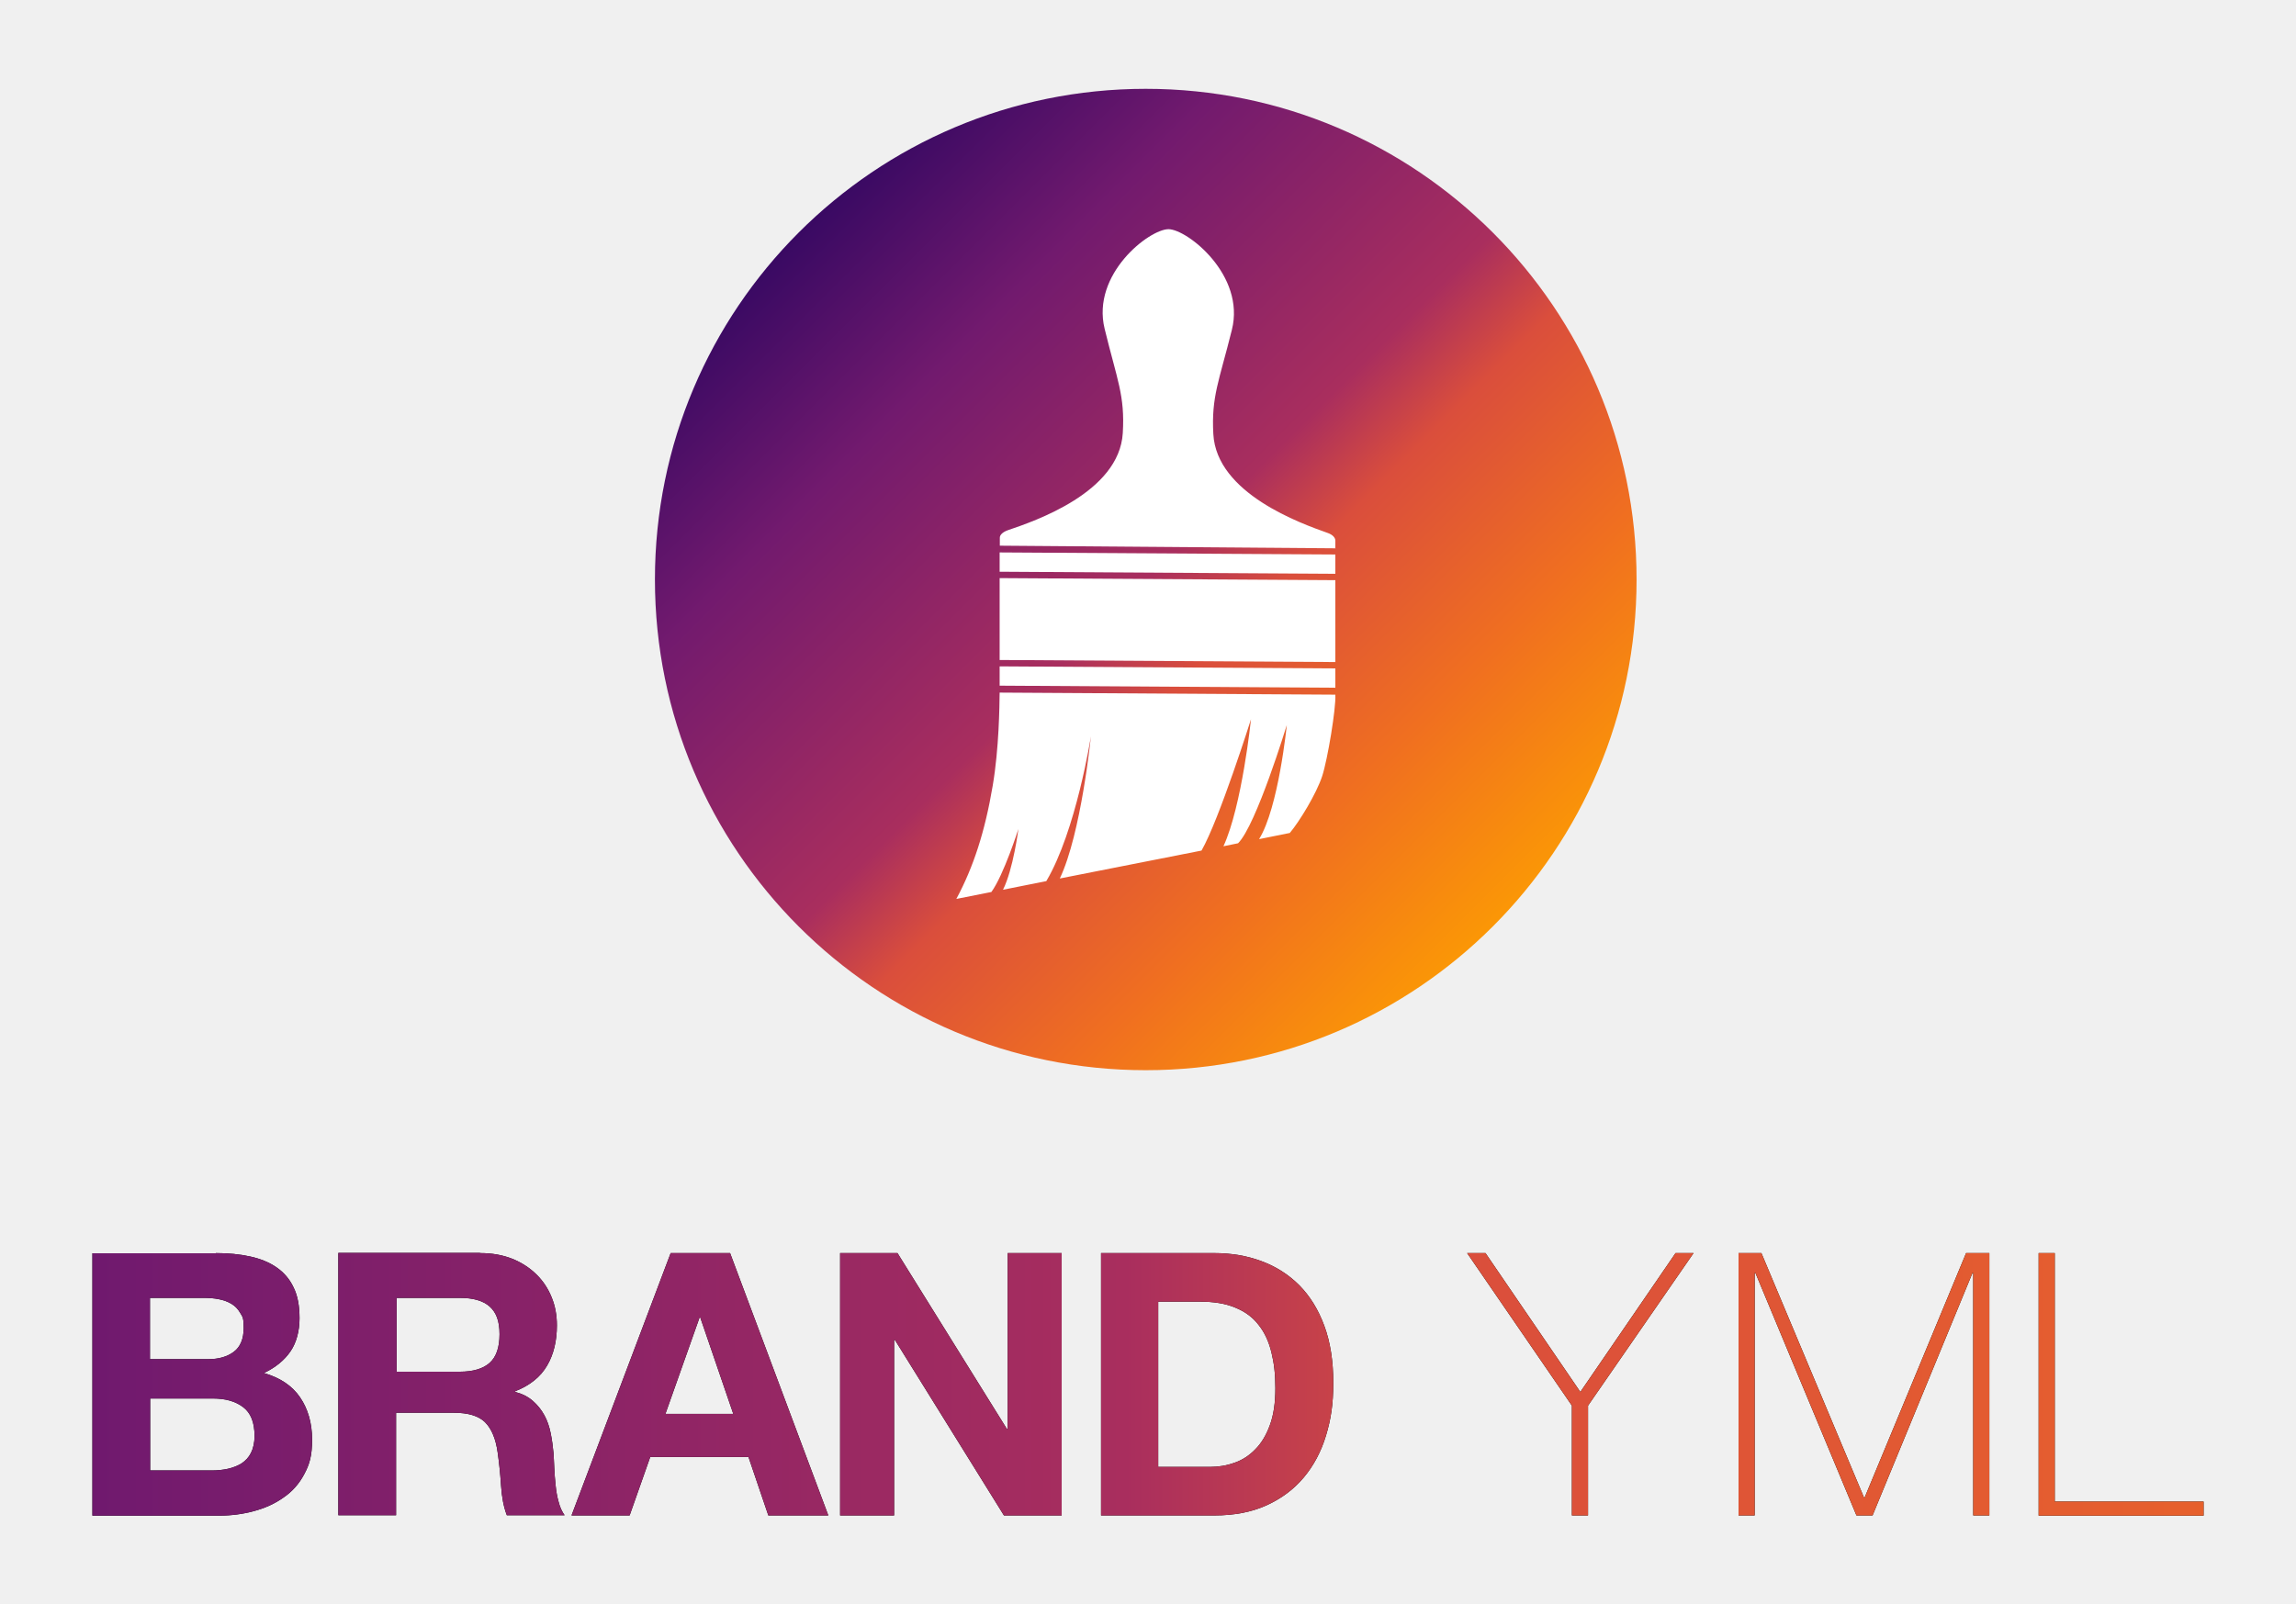
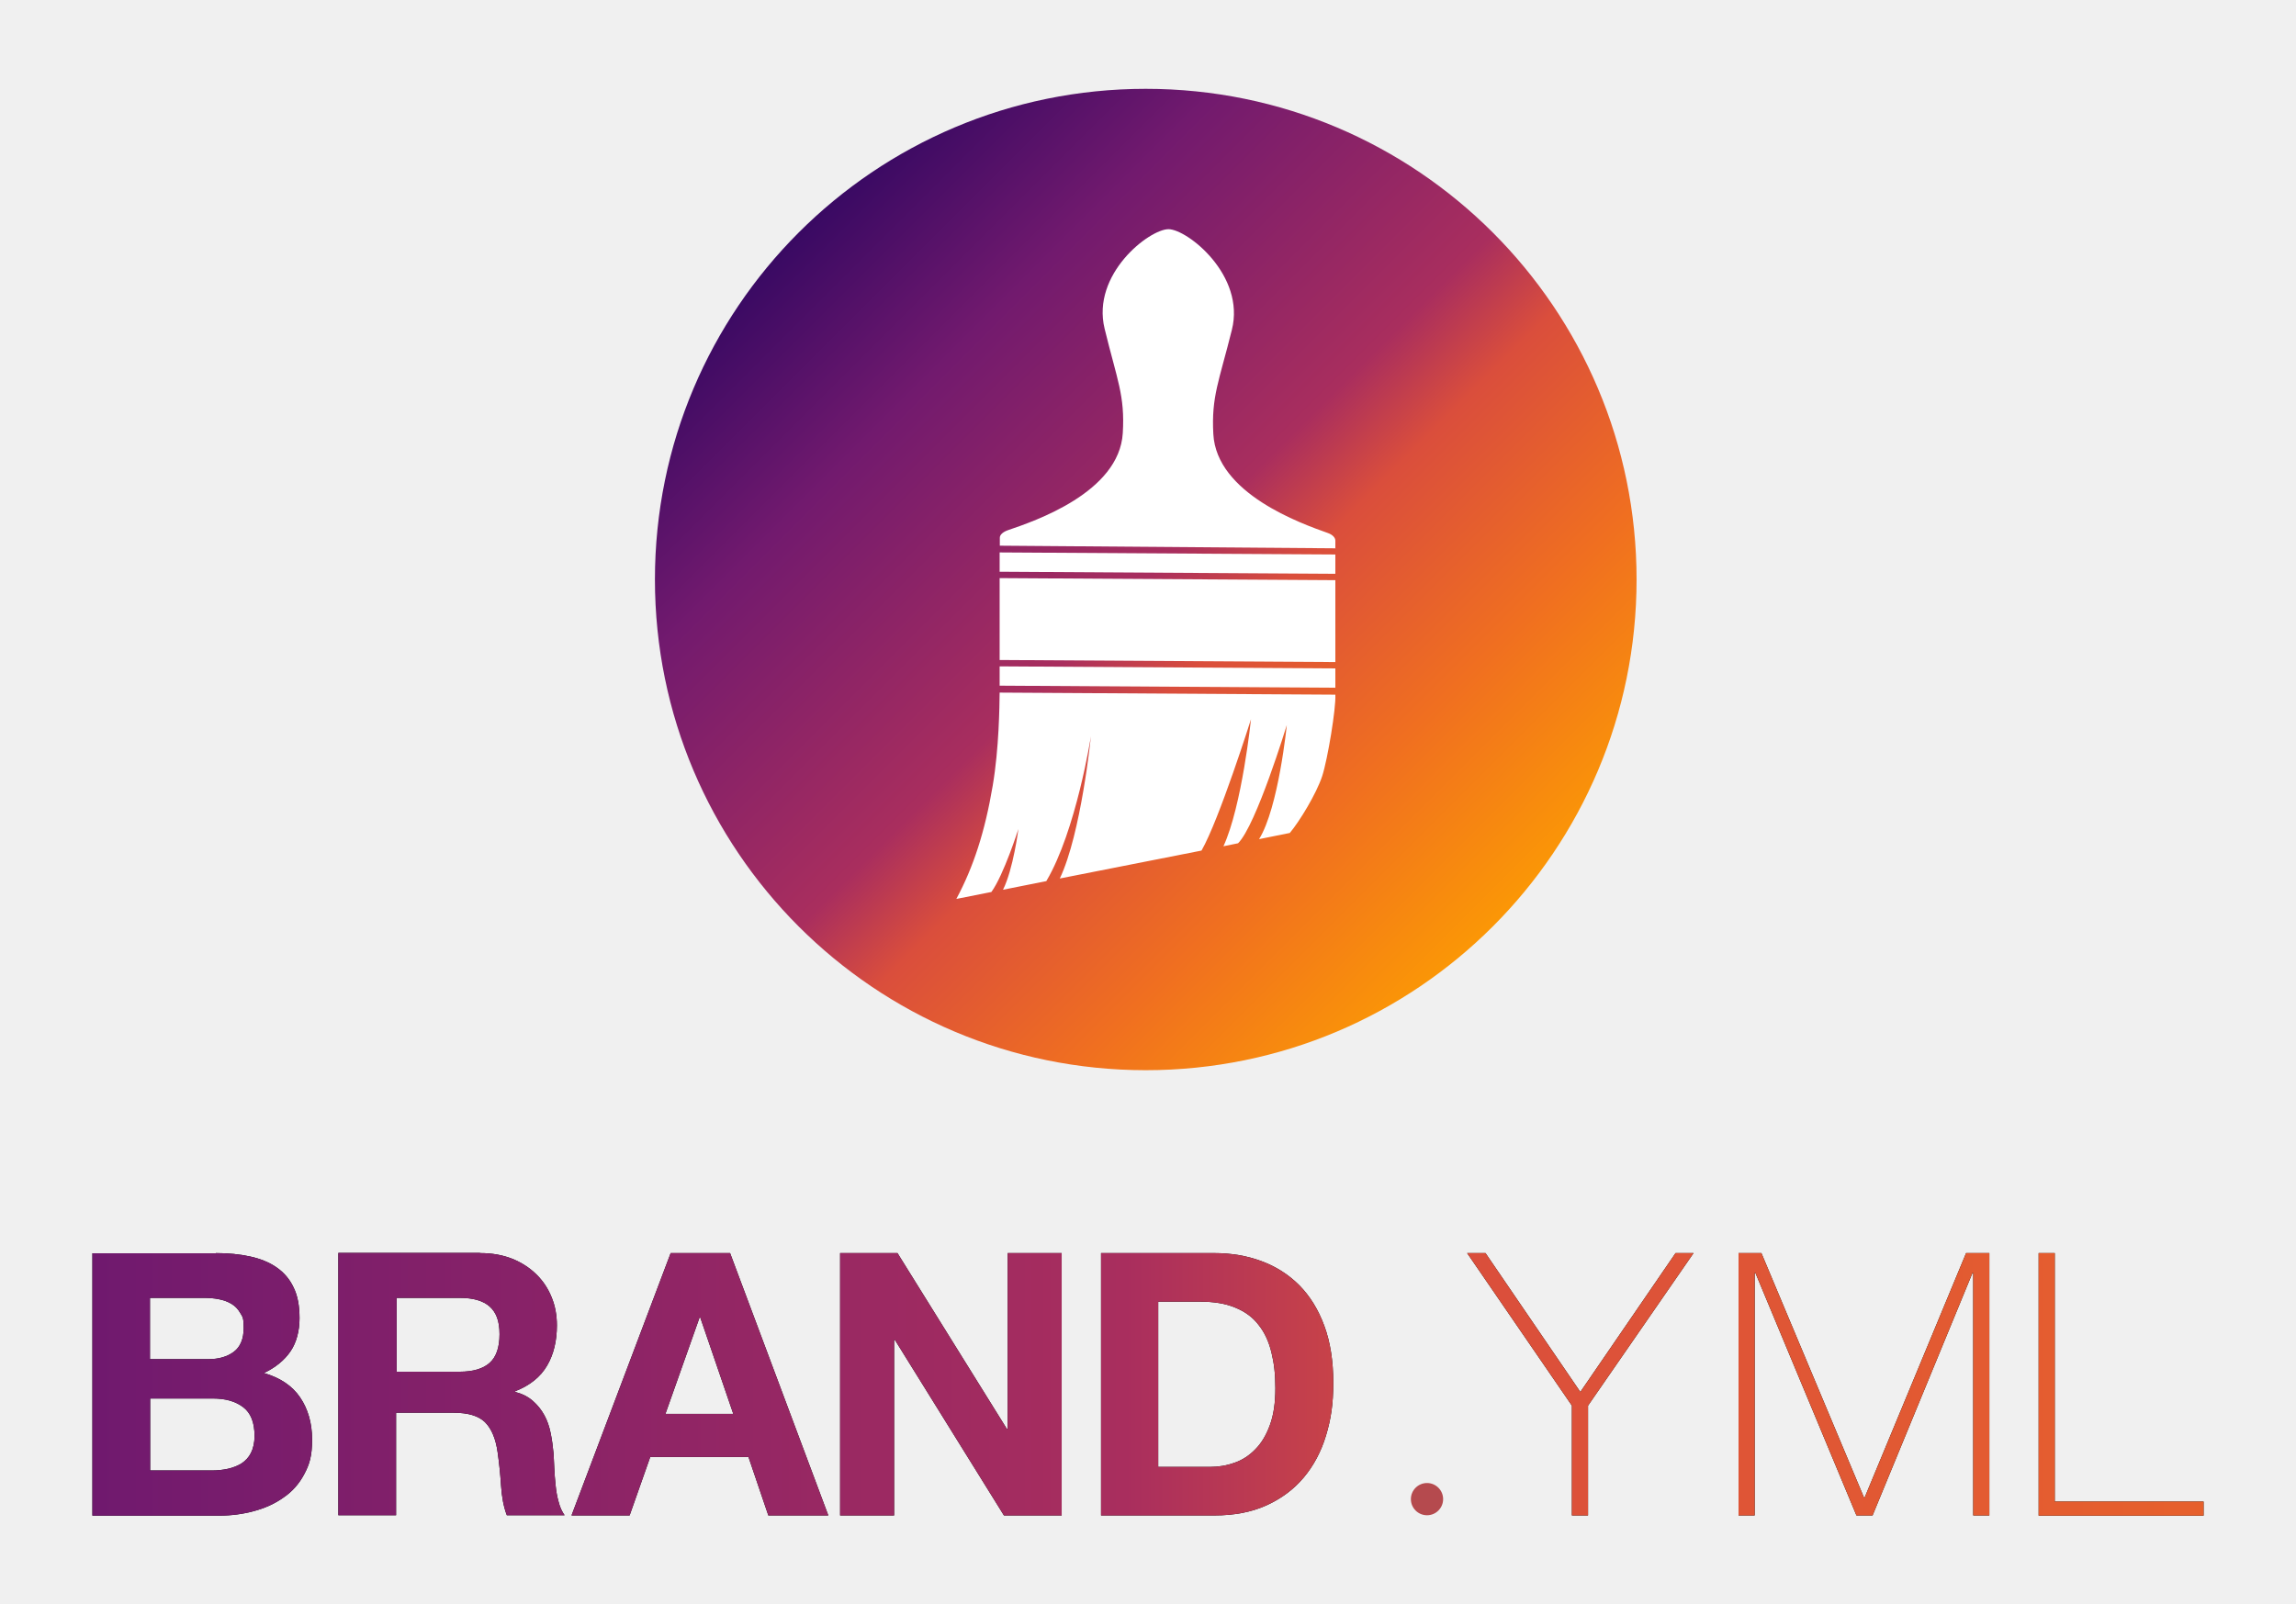
<svg xmlns="http://www.w3.org/2000/svg" id="_ÎÓÈ_1" data-name="—ÎÓÈ_1" version="1.1" viewBox="0 0 1224.9 855.6">
  <defs>
    <style>
      .cls-1 {
-         fill: url(#linear-gradient);
+         fill: #b54a4e;
      }

-       .cls-1, .cls-2, .cls-3, .cls-4 {
+       .cls-1, .cls-2, .cls-3, .cls-4, .cls-5 {
        stroke-width: 0px;
      }

      .cls-2 {
+         fill: url(#linear-gradient);
+       }
+ 
+       .cls-3 {
        fill: #000;
      }

-       .cls-3 {
+       .cls-4 {
        fill: url(#linear-gradient-2);
      }

-       .cls-4 {
+       .cls-5 {
        fill: #fff;
      }
    </style>
    <linearGradient id="linear-gradient" x1="-287.7" y1="738.7" x2="1488.1" y2="738.7" gradientUnits="userSpaceOnUse">
      <stop offset="0" stop-color="#390963" />
      <stop offset=".2" stop-color="#721a6e" />
      <stop offset=".5" stop-color="#a92e5e" />
      <stop offset=".6" stop-color="#da4e3c" />
      <stop offset="1" stop-color="#f06f20" />
      <stop offset="1" stop-color="#fb9706" />
    </linearGradient>
    <linearGradient id="linear-gradient-2" x1="426.1" y1="124.1" x2="796.5" y2="494.5" gradientUnits="userSpaceOnUse">
      <stop offset="0" stop-color="#390963" />
      <stop offset=".2" stop-color="#721a6e" />
      <stop offset=".5" stop-color="#a92e5e" />
      <stop offset=".6" stop-color="#da4e3c" />
      <stop offset=".8" stop-color="#f06f20" />
      <stop offset="1" stop-color="#fb9706" />
    </linearGradient>
  </defs>
  <g>
    <g>
+       <path class="cls-3" d="M115.2,668.7c6.7,0,12.7.6,18.2,1.8,5.5,1.2,10.2,3.1,14.1,5.8,3.9,2.7,7,6.2,9.1,10.7,2.2,4.4,3.2,9.9,3.2,16.5s-1.6,12.9-4.8,17.6c-3.2,4.7-7.9,8.6-14.2,11.6,8.6,2.5,15.1,6.8,19.3,13,4.2,6.2,6.4,13.7,6.4,22.5s-1.4,13.2-4.1,18.3c-2.7,5.2-6.4,9.4-11.1,12.6-4.6,3.3-9.9,5.7-15.9,7.3-5.9,1.6-12.1,2.4-18.3,2.4H49.3v-140h65.9ZM111.2,725.3c5.5,0,10-1.3,13.5-3.9,3.5-2.6,5.3-6.9,5.3-12.7s-.6-5.9-1.8-8c-1.2-2.1-2.7-3.7-4.7-4.9-2-1.2-4.2-2-6.8-2.5-2.5-.5-5.2-.7-7.9-.7h-28.8v32.7h31.2ZM113,784.7c3,0,5.9-.3,8.6-.9,2.7-.6,5.2-1.6,7.3-2.9,2.1-1.4,3.8-3.2,5-5.6,1.2-2.4,1.9-5.4,1.9-9,0-7.2-2-12.3-6.1-15.4-4.1-3.1-9.4-4.6-16.1-4.6h-33.5v38.4h32.9Z" />
+       <path class="cls-3" d="M256.2,668.7c6.3,0,11.9,1,17,3,5,2,9.3,4.8,12.9,8.3,3.6,3.5,6.3,7.6,8.2,12.3,1.9,4.6,2.8,9.6,2.8,15,0,8.2-1.7,15.4-5.2,21.4-3.5,6-9.1,10.6-17,13.7v.4c3.8,1,6.9,2.6,9.4,4.8,2.5,2.2,4.5,4.7,6.1,7.6,1.6,2.9,2.7,6.2,3.4,9.7.7,3.5,1.2,7.1,1.5,10.6.1,2.2.3,4.8.4,7.8.1,3,.4,6.1.7,9.2.3,3.1.8,6.1,1.6,8.9.7,2.8,1.8,5.2,3.2,7.2h-30.8c-1.7-4.4-2.7-9.7-3.1-15.9-.4-6.1-1-12-1.8-17.6-1-7.3-3.3-12.7-6.7-16.1-3.4-3.4-9-5.1-16.7-5.1h-30.8v54.7h-30.8v-140h75.5ZM245.3,732c7.1,0,12.4-1.6,15.9-4.7,3.5-3.1,5.3-8.2,5.3-15.3s-1.8-11.7-5.3-14.8c-3.5-3.1-8.8-4.6-15.9-4.6h-33.7v39.4h33.7Z" />
+       <path class="cls-3" d="M389.5,668.7l52.4,140h-32l-10.6-31.2h-52.4l-11,31.2h-31l52.9-140h31.6ZM391.2,754.5l-17.6-51.4h-.4l-18.2,51.4h36.3Z" />
+       <path class="cls-3" d="M478.8,668.7l58.4,93.9h.4v-93.9h28.8v140h-30.8l-58.2-93.7h-.4v93.7h-28.8v-140h30.6Z" />
+       <path class="cls-3" d="M647.8,668.7c9,0,17.4,1.4,25.2,4.3,7.8,2.9,14.5,7.2,20.2,12.9,5.7,5.8,10.1,12.9,13.3,21.6,3.2,8.6,4.8,18.8,4.8,30.4s-1.3,19.6-3.9,28.2c-2.6,8.6-6.6,16.1-11.9,22.4-5.3,6.3-11.9,11.2-19.8,14.8-7.9,3.6-17.2,5.4-27.9,5.4h-60.4v-140h60.4ZM645.6,782.8c4.4,0,8.8-.7,12.9-2.2,4.2-1.4,7.9-3.8,11.2-7.2,3.3-3.3,5.9-7.7,7.8-13,2-5.4,2.9-11.9,2.9-19.6s-.7-13.4-2.1-19.1c-1.4-5.7-3.6-10.6-6.8-14.6-3.1-4.1-7.3-7.2-12.5-9.3-5.2-2.2-11.5-3.2-19.1-3.2h-22v88.2h27.5Z" />
+       <path class="cls-3" d="M893.9,668.7h9.6l-56.3,81.4v58.6h-8.6v-58.6l-55.9-81.4h9.8l50.6,74.1,50.8-74.1Z" />
+       <path class="cls-3" d="M927.3,668.7h12.4l54.7,130.4h.4l54.1-130.4h12.4v140h-8.6v-129.4h-.4l-53.3,129.4h-8.6l-53.9-129.4h-.4v129.4h-8.6v-140Z" />
+       <path class="cls-3" d="M1087.6,668.7h8.6v132.6h79.4v7.5h-88v-140Z" />
+     </g>
+     <g>
      <path class="cls-2" d="M115.2,668.7c6.7,0,12.7.6,18.2,1.8,5.5,1.2,10.2,3.1,14.1,5.8,3.9,2.7,7,6.2,9.1,10.7,2.2,4.4,3.2,9.9,3.2,16.5s-1.6,12.9-4.8,17.6c-3.2,4.7-7.9,8.6-14.2,11.6,8.6,2.5,15.1,6.8,19.3,13,4.2,6.2,6.4,13.7,6.4,22.5s-1.4,13.2-4.1,18.3c-2.7,5.2-6.4,9.4-11.1,12.6-4.6,3.3-9.9,5.7-15.9,7.3-5.9,1.6-12.1,2.4-18.3,2.4H49.3v-140h65.9ZM111.2,725.3c5.5,0,10-1.3,13.5-3.9,3.5-2.6,5.3-6.9,5.3-12.7s-.6-5.9-1.8-8c-1.2-2.1-2.7-3.7-4.7-4.9-2-1.2-4.2-2-6.8-2.5-2.5-.5-5.2-.7-7.9-.7h-28.8v32.7h31.2ZM113,784.7c3,0,5.9-.3,8.6-.9,2.7-.6,5.2-1.6,7.3-2.9,2.1-1.4,3.8-3.2,5-5.6,1.2-2.4,1.9-5.4,1.9-9,0-7.2-2-12.3-6.1-15.4-4.1-3.1-9.4-4.6-16.1-4.6h-33.5v38.4h32.9Z" />
      <path class="cls-2" d="M256.2,668.7c6.3,0,11.9,1,17,3,5,2,9.3,4.8,12.9,8.3,3.6,3.5,6.3,7.6,8.2,12.3,1.9,4.6,2.8,9.6,2.8,15,0,8.2-1.7,15.4-5.2,21.4-3.5,6-9.1,10.6-17,13.7v.4c3.8,1,6.9,2.6,9.4,4.8,2.5,2.2,4.5,4.7,6.1,7.6,1.6,2.9,2.7,6.2,3.4,9.7.7,3.5,1.2,7.1,1.5,10.6.1,2.2.3,4.8.4,7.8.1,3,.4,6.1.7,9.2.3,3.1.8,6.1,1.6,8.9.7,2.8,1.8,5.2,3.2,7.2h-30.8c-1.7-4.4-2.7-9.7-3.1-15.9-.4-6.1-1-12-1.8-17.6-1-7.3-3.3-12.7-6.7-16.1-3.4-3.4-9-5.1-16.7-5.1h-30.8v54.7h-30.8v-140h75.5ZM245.3,732c7.1,0,12.4-1.6,15.9-4.7,3.5-3.1,5.3-8.2,5.3-15.3s-1.8-11.7-5.3-14.8c-3.5-3.1-8.8-4.6-15.9-4.6h-33.7v39.4h33.7Z" />
      <path class="cls-2" d="M389.5,668.7l52.4,140h-32l-10.6-31.2h-52.4l-11,31.2h-31l52.9-140h31.6ZM391.2,754.5l-17.6-51.4h-.4l-18.2,51.4h36.3Z" />
      <path class="cls-2" d="M478.8,668.7l58.4,93.9h.4v-93.9h28.8v140h-30.8l-58.2-93.7h-.4v93.7h-28.8v-140h30.6Z" />
      <path class="cls-2" d="M647.8,668.7c9,0,17.4,1.4,25.2,4.3,7.8,2.9,14.5,7.2,20.2,12.9,5.7,5.8,10.1,12.9,13.3,21.6,3.2,8.6,4.8,18.8,4.8,30.4s-1.3,19.6-3.9,28.2c-2.6,8.6-6.6,16.1-11.9,22.4-5.3,6.3-11.9,11.2-19.8,14.8-7.9,3.6-17.2,5.4-27.9,5.4h-60.4v-140h60.4ZM645.6,782.8c4.4,0,8.8-.7,12.9-2.2,4.2-1.4,7.9-3.8,11.2-7.2,3.3-3.3,5.9-7.7,7.8-13,2-5.4,2.9-11.9,2.9-19.6s-.7-13.4-2.1-19.1c-1.4-5.7-3.6-10.6-6.8-14.6-3.1-4.1-7.3-7.2-12.5-9.3-5.2-2.2-11.5-3.2-19.1-3.2h-22v88.2h27.5Z" />
      <path class="cls-2" d="M893.9,668.7h9.6l-56.3,81.4v58.6h-8.6v-58.6l-55.9-81.4h9.8l50.6,74.1,50.8-74.1Z" />
      <path class="cls-2" d="M927.3,668.7h12.4l54.7,130.4h.4l54.1-130.4h12.4v140h-8.6v-129.4h-.4l-53.3,129.4h-8.6l-53.9-129.4h-.4v129.4h-8.6v-140Z" />
      <path class="cls-2" d="M1087.6,668.7h8.6v132.6h79.4v7.5h-88v-140Z" />
    </g>
+   </g>
+   <g>
+     <rect class="cls-4" x="349.4" y="47.4" width="523.7" height="523.7" rx="261.9" ry="261.9" />
    <g>
-       <path class="cls-1" d="M115.2,668.7c6.7,0,12.7.6,18.2,1.8,5.5,1.2,10.2,3.1,14.1,5.8,3.9,2.7,7,6.2,9.1,10.7,2.2,4.4,3.2,9.9,3.2,16.5s-1.6,12.9-4.8,17.6c-3.2,4.7-7.9,8.6-14.2,11.6,8.6,2.5,15.1,6.8,19.3,13,4.2,6.2,6.4,13.7,6.4,22.5s-1.4,13.2-4.1,18.3c-2.7,5.2-6.4,9.4-11.1,12.6-4.6,3.3-9.9,5.7-15.9,7.3-5.9,1.6-12.1,2.4-18.3,2.4H49.3v-140h65.9ZM111.2,725.3c5.5,0,10-1.3,13.5-3.9,3.5-2.6,5.3-6.9,5.3-12.7s-.6-5.9-1.8-8c-1.2-2.1-2.7-3.7-4.7-4.9-2-1.2-4.2-2-6.8-2.5-2.5-.5-5.2-.7-7.9-.7h-28.8v32.7h31.2ZM113,784.7c3,0,5.9-.3,8.6-.9,2.7-.6,5.2-1.6,7.3-2.9,2.1-1.4,3.8-3.2,5-5.6,1.2-2.4,1.9-5.4,1.9-9,0-7.2-2-12.3-6.1-15.4-4.1-3.1-9.4-4.6-16.1-4.6h-33.5v38.4h32.9Z" />
-       <path class="cls-1" d="M256.2,668.7c6.3,0,11.9,1,17,3,5,2,9.3,4.8,12.9,8.3,3.6,3.5,6.3,7.6,8.2,12.3,1.9,4.6,2.8,9.6,2.8,15,0,8.2-1.7,15.4-5.2,21.4-3.5,6-9.1,10.6-17,13.7v.4c3.8,1,6.9,2.6,9.4,4.8,2.5,2.2,4.5,4.7,6.1,7.6,1.6,2.9,2.7,6.2,3.4,9.7.7,3.5,1.2,7.1,1.5,10.6.1,2.2.3,4.8.4,7.8.1,3,.4,6.1.7,9.2.3,3.1.8,6.1,1.6,8.9.7,2.8,1.8,5.2,3.2,7.2h-30.8c-1.7-4.4-2.7-9.7-3.1-15.9-.4-6.1-1-12-1.8-17.6-1-7.3-3.3-12.7-6.7-16.1-3.4-3.4-9-5.1-16.7-5.1h-30.8v54.7h-30.8v-140h75.5ZM245.3,732c7.1,0,12.4-1.6,15.9-4.7,3.5-3.1,5.3-8.2,5.3-15.3s-1.8-11.7-5.3-14.8c-3.5-3.1-8.8-4.6-15.9-4.6h-33.7v39.4h33.7Z" />
-       <path class="cls-1" d="M389.5,668.7l52.4,140h-32l-10.6-31.2h-52.4l-11,31.2h-31l52.9-140h31.6ZM391.2,754.5l-17.6-51.4h-.4l-18.2,51.4h36.3Z" />
-       <path class="cls-1" d="M478.8,668.7l58.4,93.9h.4v-93.9h28.8v140h-30.8l-58.2-93.7h-.4v93.7h-28.8v-140h30.6Z" />
-       <path class="cls-1" d="M647.8,668.7c9,0,17.4,1.4,25.2,4.3,7.8,2.9,14.5,7.2,20.2,12.9,5.7,5.8,10.1,12.9,13.3,21.6,3.2,8.6,4.8,18.8,4.8,30.4s-1.3,19.6-3.9,28.2c-2.6,8.6-6.6,16.1-11.9,22.4-5.3,6.3-11.9,11.2-19.8,14.8-7.9,3.6-17.2,5.4-27.9,5.4h-60.4v-140h60.4ZM645.6,782.8c4.4,0,8.8-.7,12.9-2.2,4.2-1.4,7.9-3.8,11.2-7.2,3.3-3.3,5.9-7.7,7.8-13,2-5.4,2.9-11.9,2.9-19.6s-.7-13.4-2.1-19.1c-1.4-5.7-3.6-10.6-6.8-14.6-3.1-4.1-7.3-7.2-12.5-9.3-5.2-2.2-11.5-3.2-19.1-3.2h-22v88.2h27.5Z" />
-       <path class="cls-1" d="M893.9,668.7h9.6l-56.3,81.4v58.6h-8.6v-58.6l-55.9-81.4h9.8l50.6,74.1,50.8-74.1Z" />
-       <path class="cls-1" d="M927.3,668.7h12.4l54.7,130.4h.4l54.1-130.4h12.4v140h-8.6v-129.4h-.4l-53.3,129.4h-8.6l-53.9-129.4h-.4v129.4h-8.6v-140Z" />
-       <path class="cls-1" d="M1087.6,668.7h8.6v132.6h79.4v7.5h-88v-140Z" />
+       <g>
+         <polygon class="cls-5" points="533.3 308.5 533.3 352.2 712.4 353.3 712.4 309.6 533.3 308.5" />
+         <polygon class="cls-5" points="712.4 356.7 533.3 355.6 533.3 365.9 712.4 367 712.4 356.7" />
+         <polygon class="cls-5" points="712.4 306.2 712.4 295.9 533.3 294.8 533.3 305.1 712.4 306.2" />
+       </g>
+       <path class="cls-5" d="M712.4,292.8v-4.3c0-1.6-1.5-3.2-4.1-4.1-14.1-5-59.3-21-61-52.8-1.1-20.1,3.1-28.2,9.9-55.6,7.3-29.1-23.7-53.6-33.8-53.7-10.2,0-41.2,23.9-34.1,53.1,6.7,27.5,10.9,35.6,9.7,55.7-1.9,31.7-47.1,47-61.2,51.8-2.6.9-4.4,2.4-4.4,4v4.3l179.1,1.4Z" />
+       <path class="cls-5" d="M533.3,369.5c-.1,7.4-.3,29.8-3.7,49.8-4.1,24.4-10.3,43.5-19.4,60.4l18.7-3.7c6.6-9.1,14.4-33.6,14.4-33.6,0,0-2.7,21.4-8.2,32.4l23.1-4.6c15.9-26.8,23.8-77.3,23.8-77.3,0,0-5.2,52-16.6,75.9l75.6-14.9c9.5-16.6,26.4-70.1,26.4-70.1,0,0-4.8,46.3-14.7,67.8l7.8-1.6c9.7-9.6,26-63.1,26-63.1,0,0-4.4,44.2-14.8,60.9l16.4-3.3c5-5.9,14.2-20.9,17.3-30.4,2.9-9,7.4-36.1,7-43.4l-179.1-1.1Z" />
    </g>
  </g>
-   <g>
-     <rect class="cls-3" x="349.4" y="47.4" width="523.7" height="523.7" rx="261.9" ry="261.9" />
-     <g>
-       <g>
-         <polygon class="cls-4" points="533.3 308.5 533.3 352.2 712.4 353.3 712.4 309.6 533.3 308.5" />
-         <polygon class="cls-4" points="712.4 356.7 533.3 355.6 533.3 365.9 712.4 367 712.4 356.7" />
-         <polygon class="cls-4" points="712.4 306.2 712.4 295.9 533.3 294.8 533.3 305.1 712.4 306.2" />
-       </g>
-       <path class="cls-4" d="M712.4,292.8v-4.3c0-1.6-1.5-3.2-4.1-4.1-14.1-5-59.3-21-61-52.8-1.1-20.1,3.1-28.2,9.9-55.6,7.3-29.1-23.7-53.6-33.8-53.7-10.2,0-41.2,23.9-34.1,53.1,6.7,27.5,10.9,35.6,9.7,55.7-1.9,31.7-47.1,47-61.2,51.8-2.6.9-4.4,2.4-4.4,4v4.3l179.1,1.4Z" />
-       <path class="cls-4" d="M533.3,369.5c-.1,7.4-.3,29.8-3.7,49.8-4.1,24.4-10.3,43.5-19.4,60.4l18.7-3.7c6.6-9.1,14.4-33.6,14.4-33.6,0,0-2.7,21.4-8.2,32.4l23.1-4.6c15.9-26.8,23.8-77.3,23.8-77.3,0,0-5.2,52-16.6,75.9l75.6-14.9c9.5-16.6,26.4-70.1,26.4-70.1,0,0-4.8,46.3-14.7,67.8l7.8-1.6c9.7-9.6,26-63.1,26-63.1,0,0-4.4,44.2-14.8,60.9l16.4-3.3c5-5.9,14.2-20.9,17.3-30.4,2.9-9,7.4-36.1,7-43.4l-179.1-1.1Z" />
-     </g>
-   </g>
+   <circle class="cls-1" cx="761.3" cy="800" r="8.6" />
</svg>
